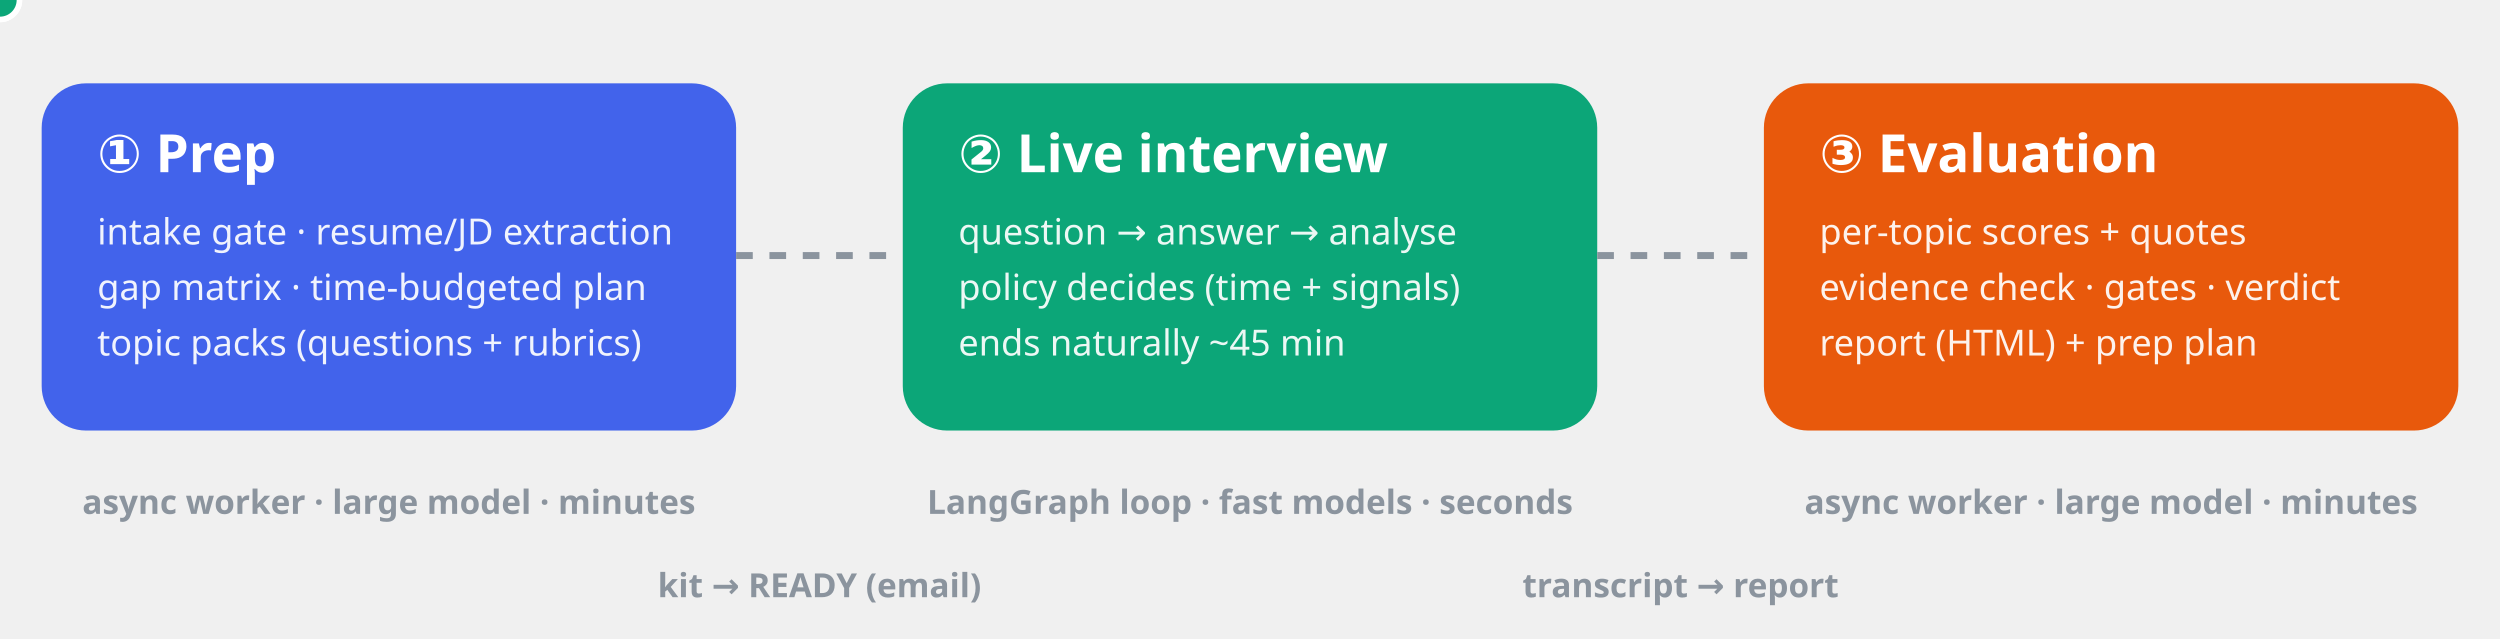
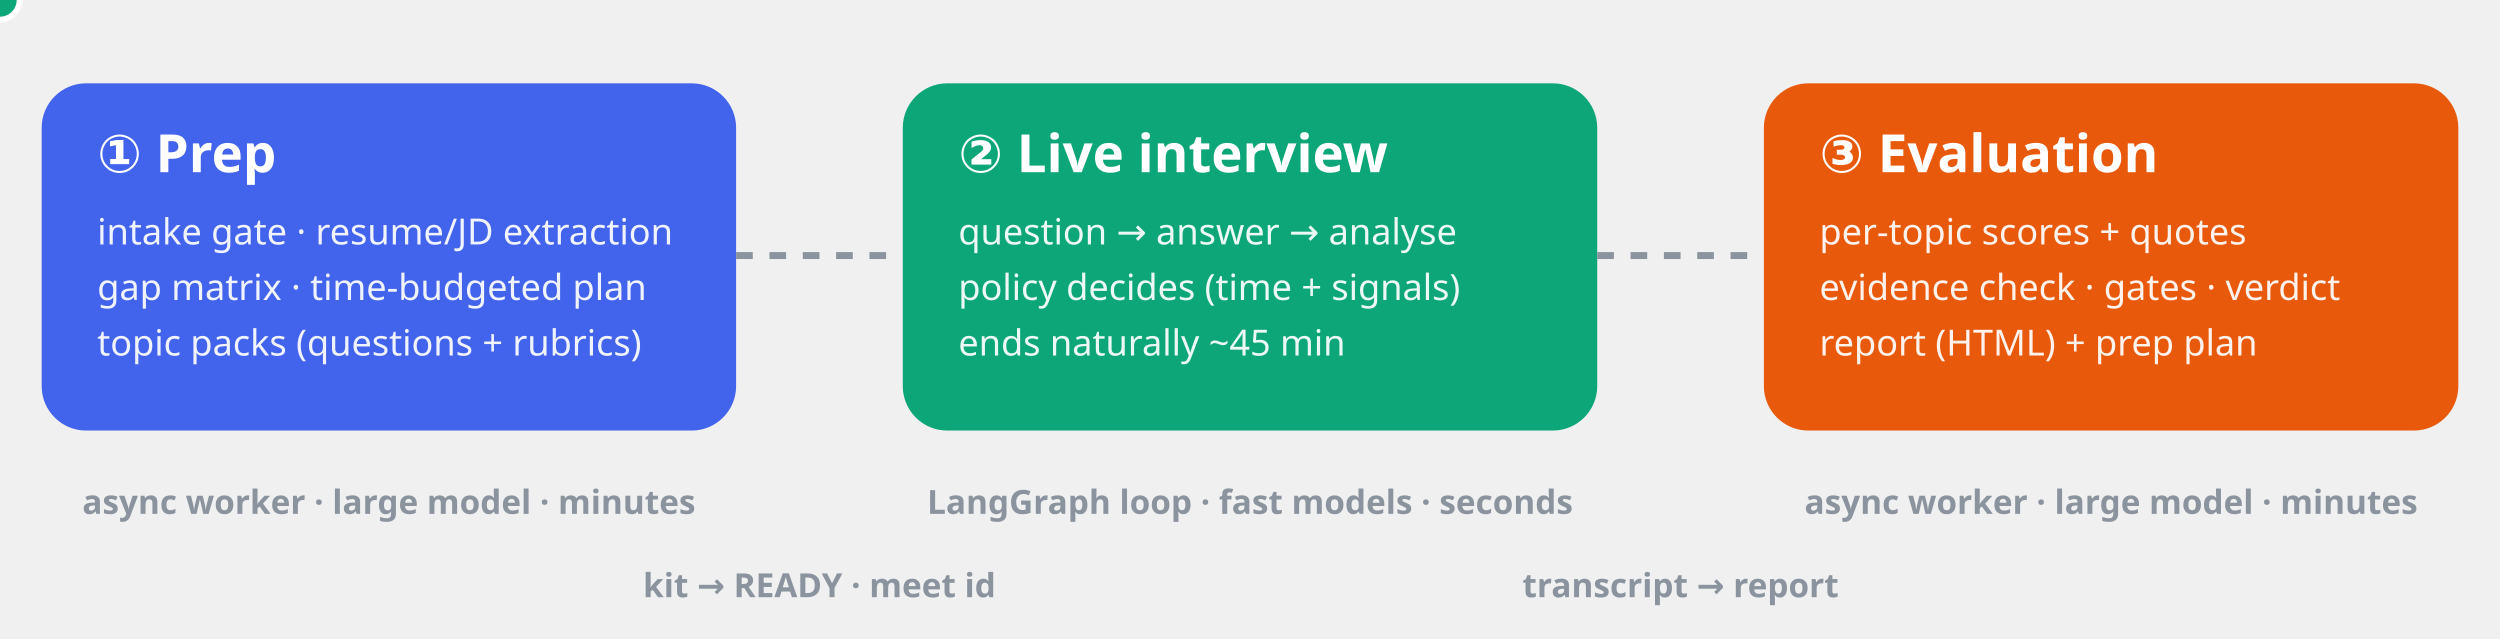
<svg xmlns="http://www.w3.org/2000/svg" viewBox="0 0 900 230" width="900" height="230" role="img" aria-label="Three phases: Prep produces an interview kit, Live interview produces a transcript, Evaluation produces the report">
  <defs>
    <style>
      .h{font:700 19px system-ui,sans-serif;fill:#fff}
      .b{font:500 13px system-ui,sans-serif;fill:#fff;opacity:.92}
      .c{font:600 12px system-ui,sans-serif;fill:#8b949e}
      .flow{stroke:#8b949e;stroke-width:2.5;stroke-dasharray:6 6;fill:none;animation:dash 1s linear infinite}
      @keyframes dash{to{stroke-dashoffset:-12}}
      .pulse{animation:pulse 3s ease-in-out infinite}
      .p2{animation-delay:1s}.p3{animation-delay:2s}
      @keyframes pulse{0%,100%{opacity:1}50%{opacity:.78}}
    </style>
  </defs>
  <g class="pulse">
    <rect x="15" y="30" width="250" height="125" rx="16" fill="#4263eb" />
    <text x="35" y="62" class="h">① Prep</text>
    <text x="35" y="88" class="b">intake gate · resume/JD extraction</text>
    <text x="35" y="108" class="b">gap matrix · time-budgeted plan</text>
    <text x="35" y="128" class="b">topic packs (questions + rubrics)</text>
  </g>
  <g class="pulse p2">
    <rect x="325" y="30" width="250" height="125" rx="16" fill="#0ca678" />
    <text x="345" y="62" class="h">② Live interview</text>
    <text x="345" y="88" class="b">question → answer → analyse</text>
    <text x="345" y="108" class="b">policy decides (time + signals)</text>
    <text x="345" y="128" class="b">ends naturally ~45 min</text>
  </g>
  <g class="pulse p3">
    <rect x="635" y="30" width="250" height="125" rx="16" fill="#e8590c" />
    <text x="655" y="62" class="h">③ Evaluation</text>
    <text x="655" y="88" class="b">per-topic scores + quotes</text>
    <text x="655" y="108" class="b">evidence check · gates · verdict</text>
    <text x="655" y="128" class="b">report (HTML) + prep plan</text>
  </g>
  <path id="a1" d="M265 92 H325" class="flow" />
  <path id="a2" d="M575 92 H635" class="flow" />
  <circle r="7" fill="#4263eb" stroke="#fff" stroke-width="2">
    <animateMotion dur="2.4s" repeatCount="indefinite">
      <mpath href="#a1" />
    </animateMotion>
  </circle>
  <circle r="7" fill="#0ca678" stroke="#fff" stroke-width="2">
    <animateMotion dur="2.4s" begin="1.2s" repeatCount="indefinite">
      <mpath href="#a2" />
    </animateMotion>
  </circle>
  <text x="140" y="185" class="c" text-anchor="middle">async worker · large model · minutes</text>
  <text x="450" y="185" class="c" text-anchor="middle">LangGraph loop · fast models · seconds</text>
  <text x="760" y="185" class="c" text-anchor="middle">async worker · large model · minutes</text>
-   <text x="295" y="215" class="c" text-anchor="middle">kit → READY (email)</text>
+   <text x="295" y="215" class="c" text-anchor="middle">kit → READY · meet id</text>
  <text x="605" y="215" class="c" text-anchor="middle">transcript → report</text>
</svg>
